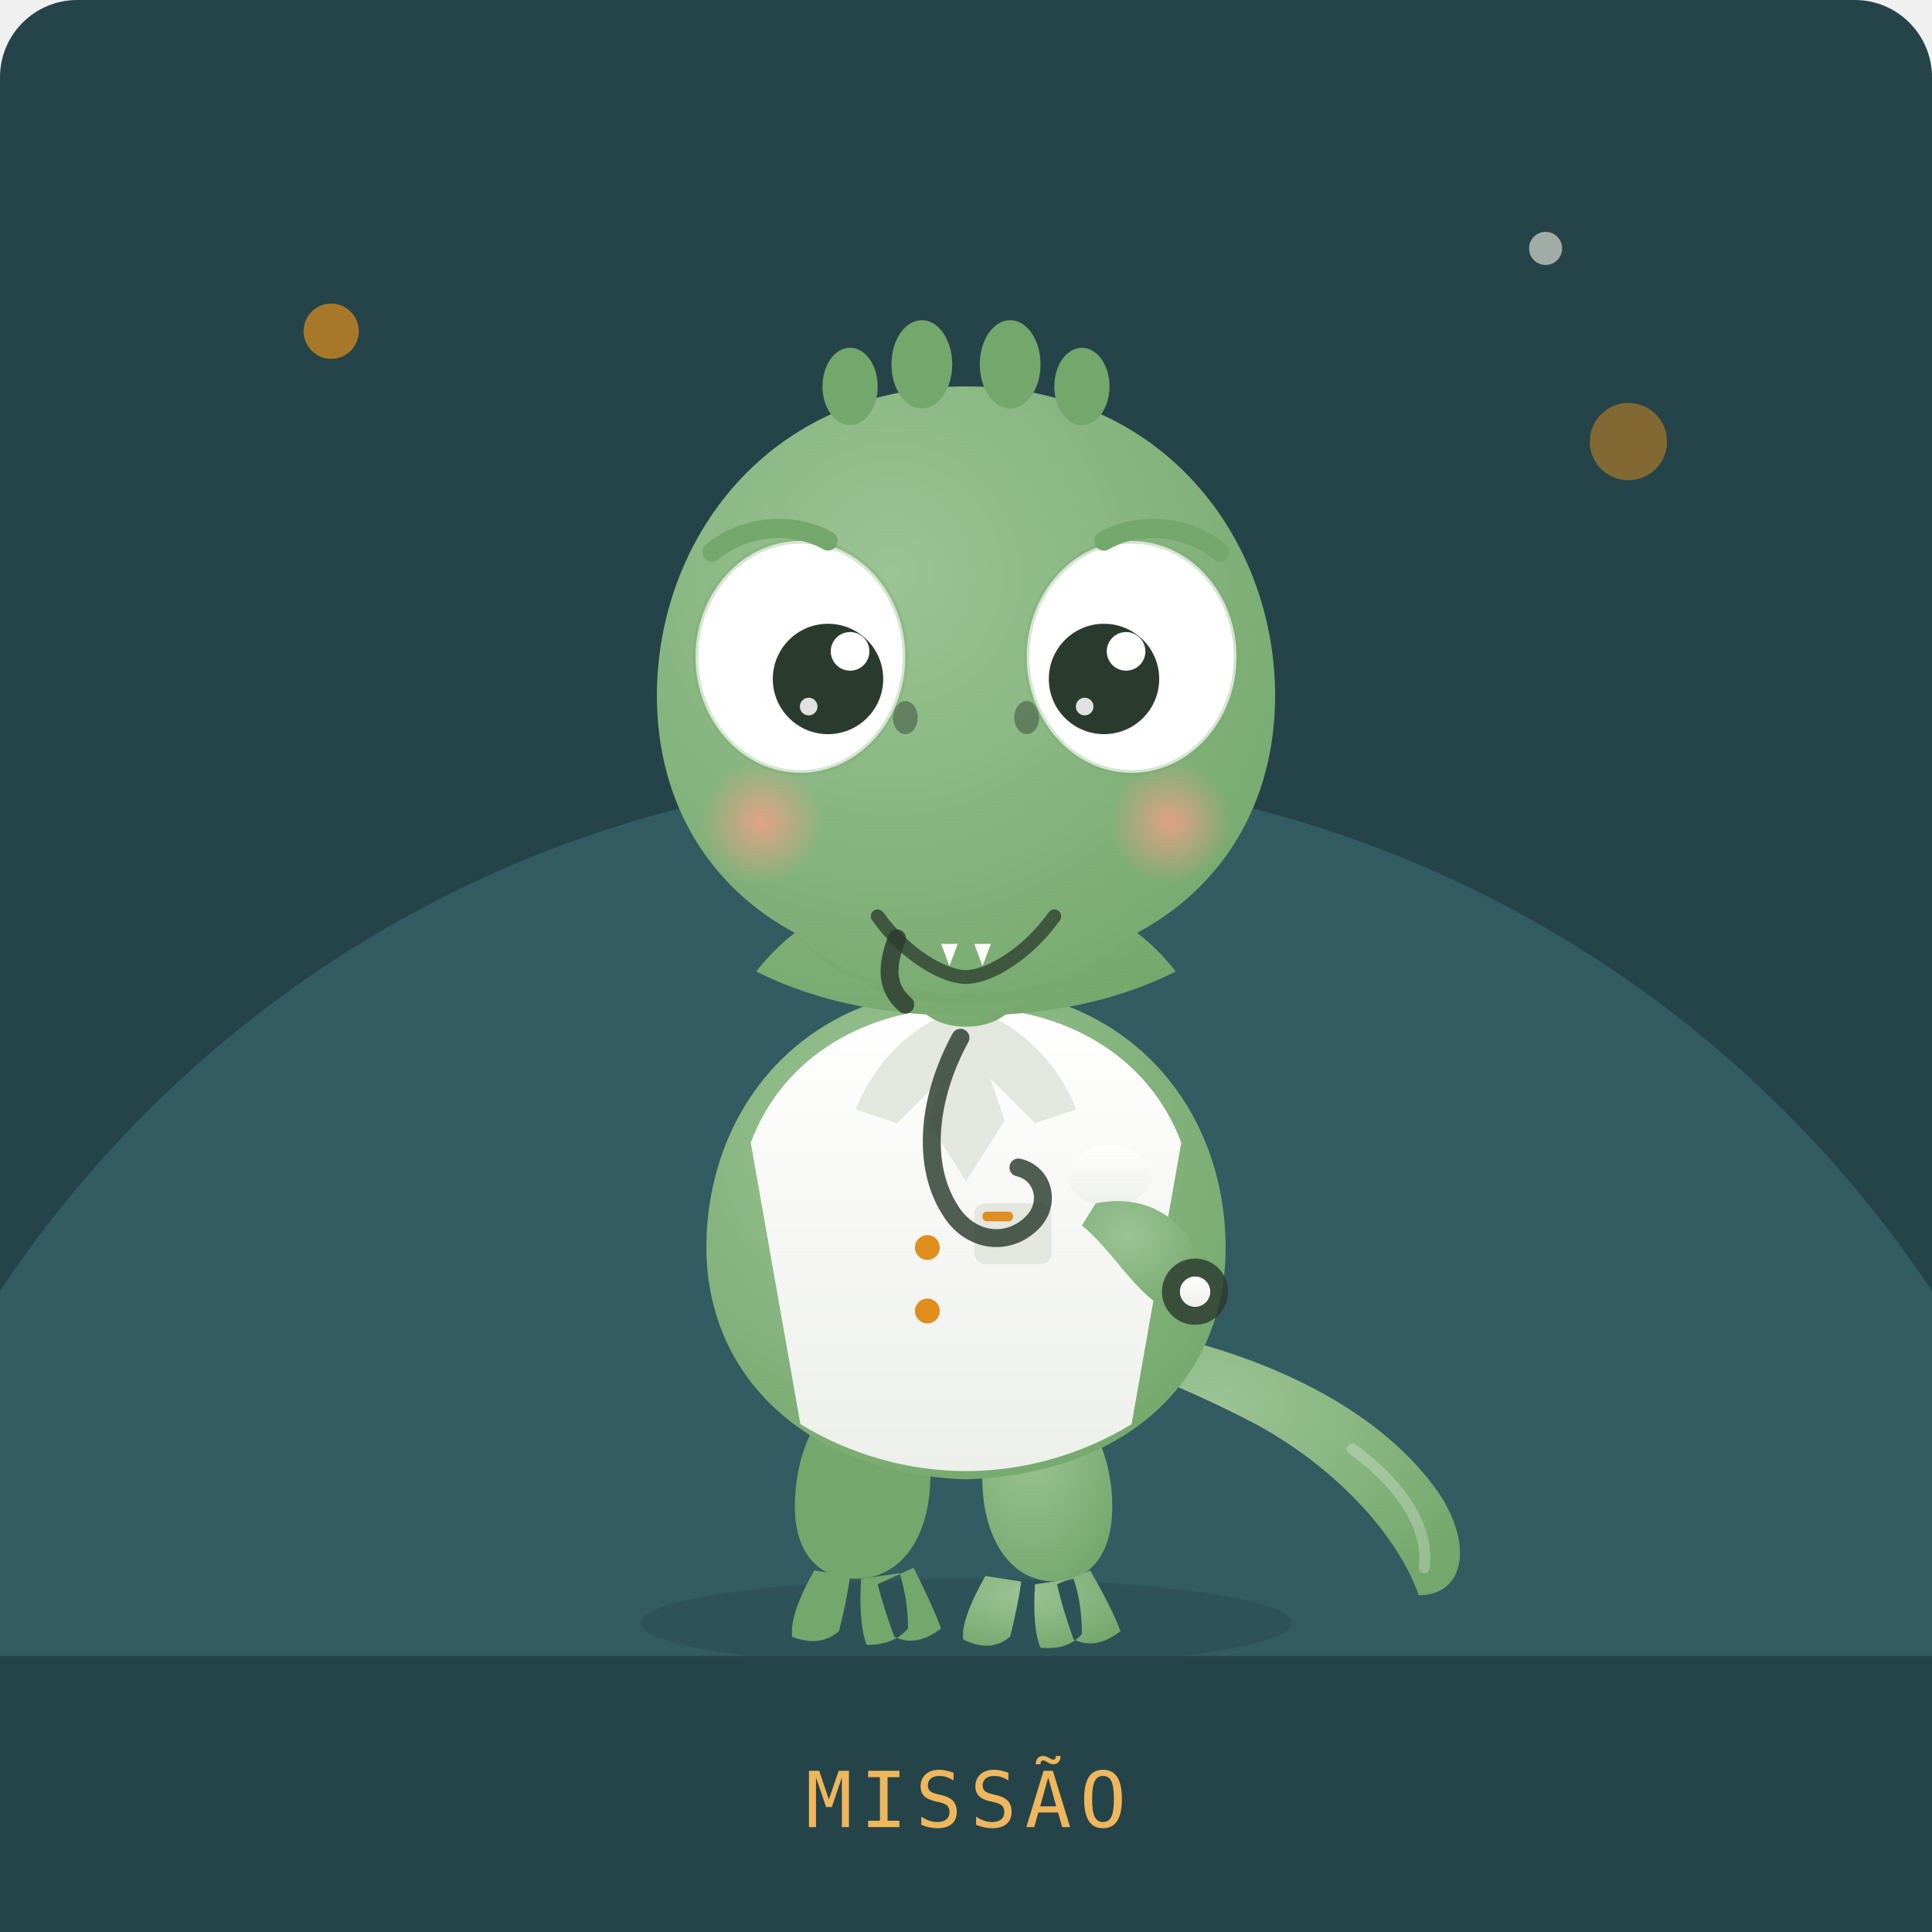
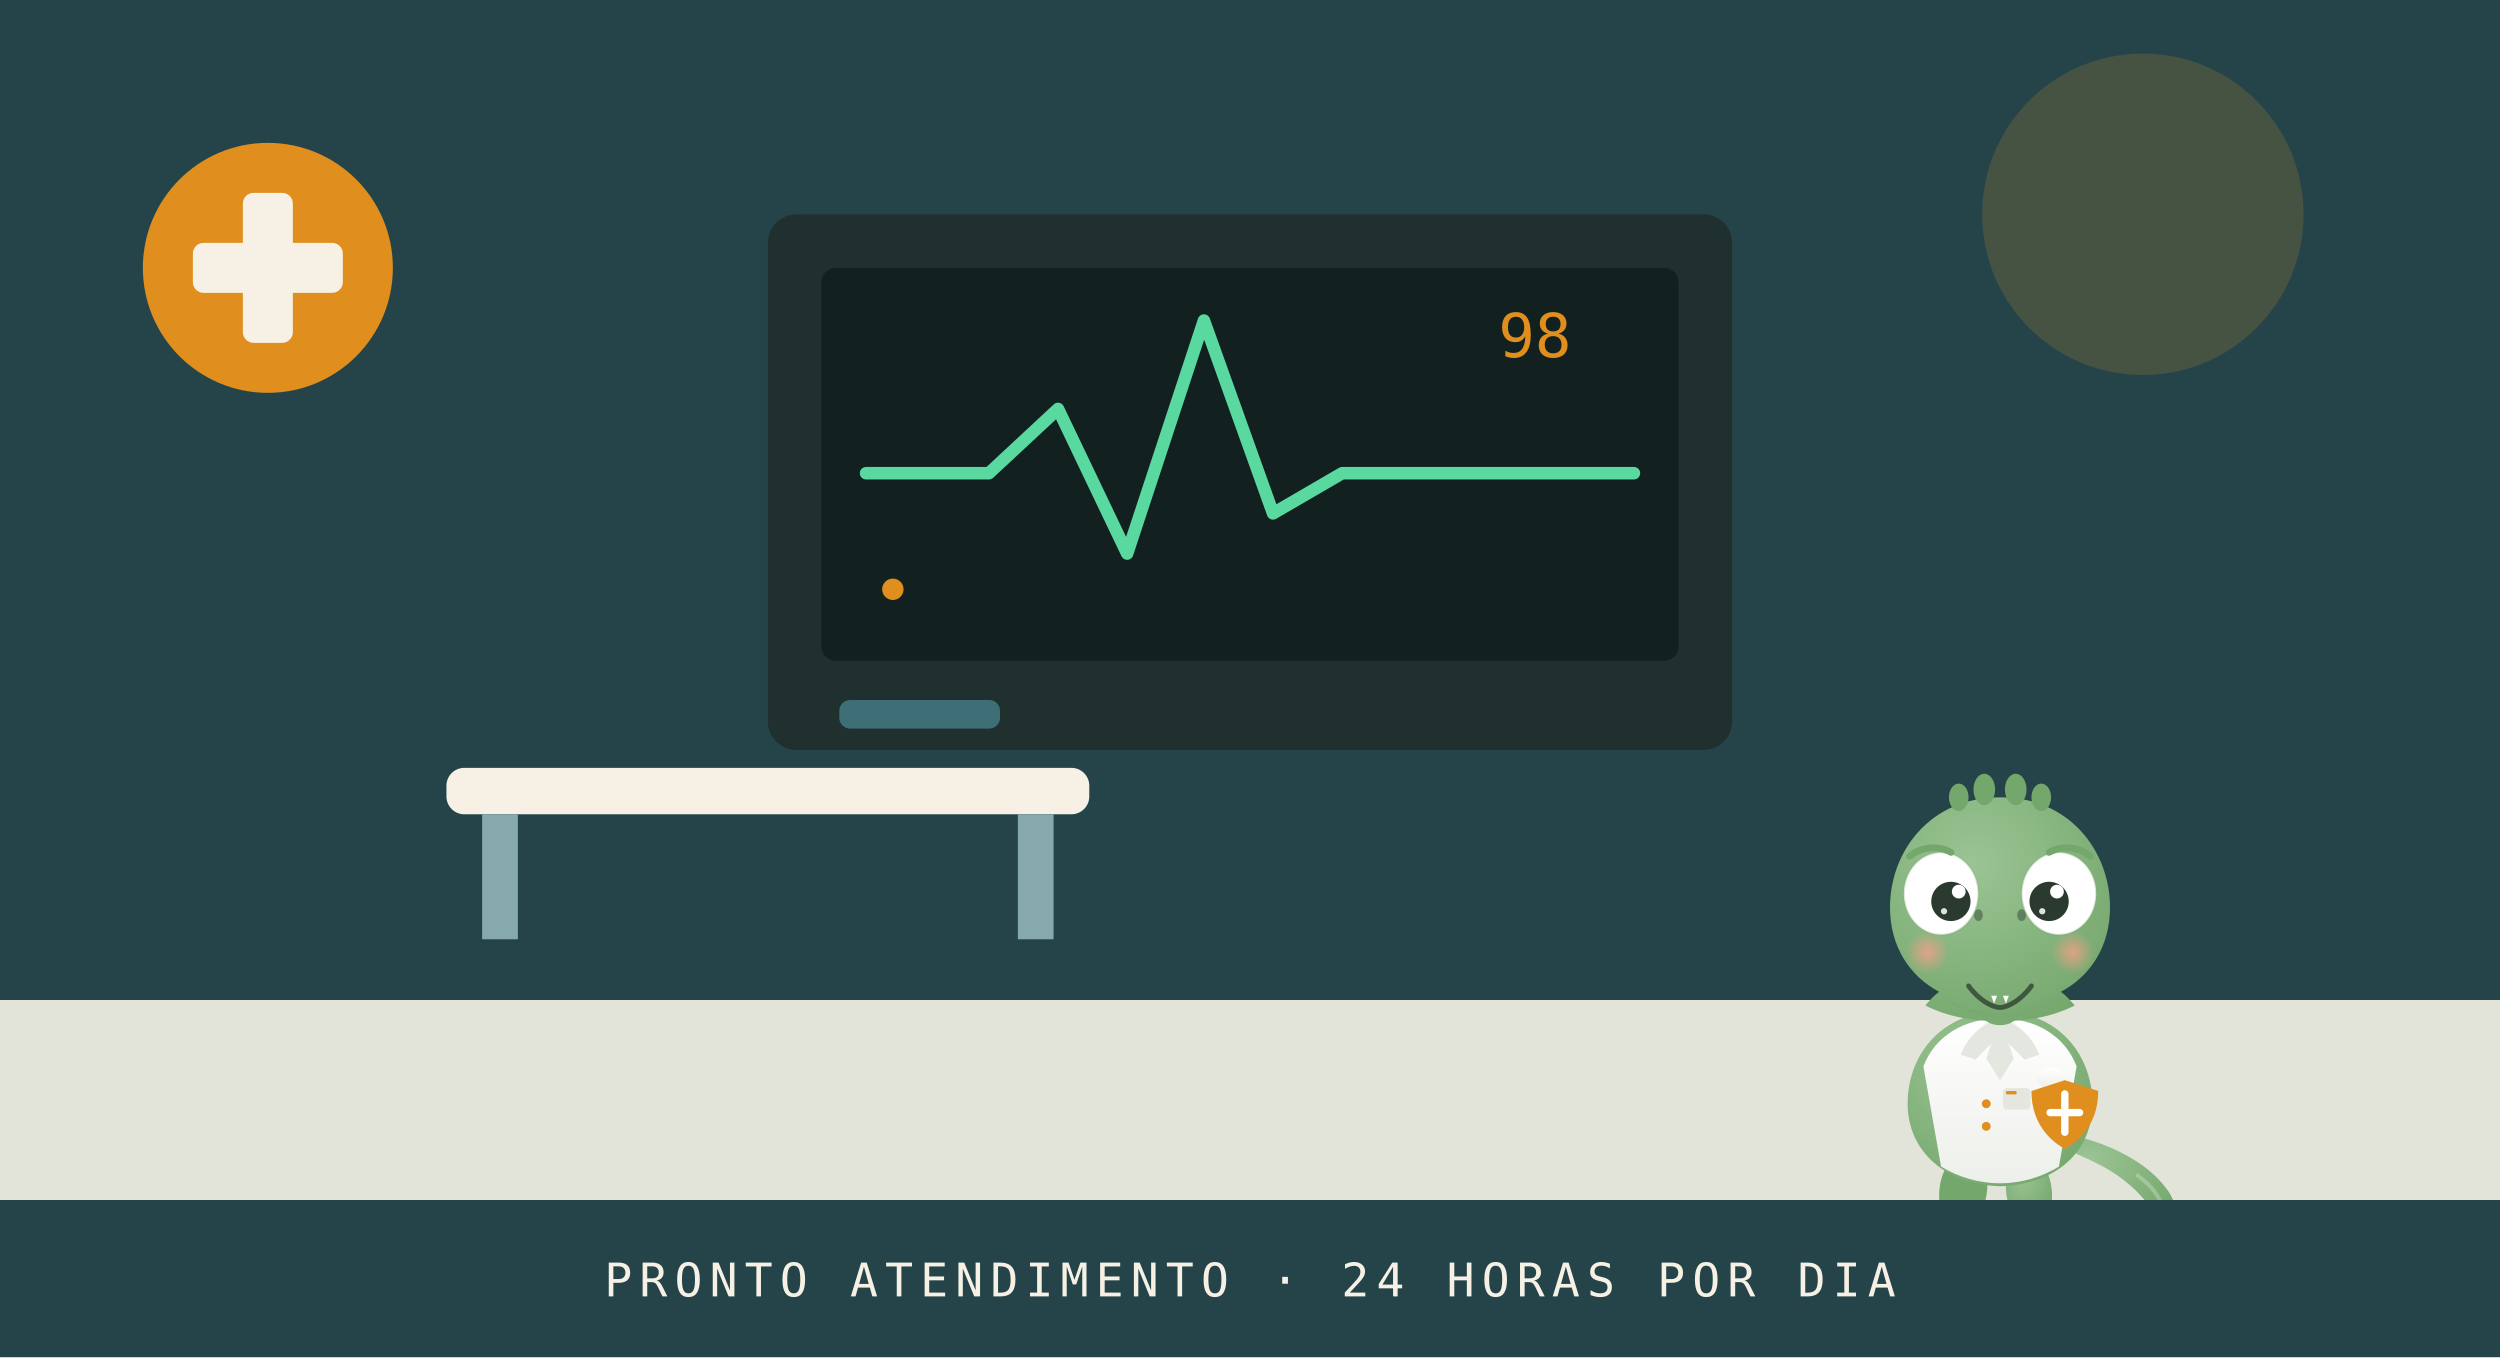
- <svg xmlns="http://www.w3.org/2000/svg" viewBox="0 0 700 700" width="700" height="700">
-   <rect width="700" height="700" rx="28" fill="#24444A" />
-   <circle cx="350" cy="700" r="420" fill="#3E6E76" opacity="0.55" />
-   <circle cx="120" cy="120" r="10" fill="#E08E1D" opacity="0.7" />
-   <circle cx="590" cy="160" r="14" fill="#E08E1D" opacity="0.5" />
-   <circle cx="560" cy="90" r="6" fill="#F6F1E4" opacity="0.6" />
-   <g transform="translate(150,110) scale(1.0)">
+ <svg xmlns="http://www.w3.org/2000/svg" viewBox="0 0 1400 760" width="1400" height="760">
+   <rect width="1400" height="760" fill="#F6F1E4" />
+   <rect x="0" y="560" width="1400" height="200" fill="#86A9AC" opacity="0.18" />
+   <rect width="1400" height="560" fill="#24444A" />
+   <circle cx="1200" cy="120" r="90" fill="#E08E1D" opacity="0.18" />
+   <rect x="430" y="120" width="540" height="300" rx="16" fill="#20302F" />
+   <rect x="460" y="150" width="480" height="220" rx="8" fill="#12201F" />
+   <path d="M485,265.0 L553.8,265.0 L592.5,229.0 L631.2,310.0 L674.2,179.5 L712.9,287.5 L751.6,265.0 L915,265.0" fill="none" stroke="#59D9A0" stroke-width="7" stroke-linecap="round" stroke-linejoin="round" />
+   <circle cx="500" cy="330" r="6" fill="#E08E1D" />
+   <text x="880" y="200" text-anchor="end" font-family="'IBM Plex Mono', monospace" font-size="34" fill="#E08E1D">98</text>
+   <rect x="470" y="392" width="90" height="16" rx="6" fill="#3E6E76" />
+   <rect x="250" y="430" width="360" height="26" rx="10" fill="#F6F1E4" />
+   <rect x="270" y="456" width="20" height="70" fill="#86A9AC" />
+   <rect x="570" y="456" width="20" height="70" fill="#86A9AC" />
+   <g transform="translate(150,150)">
+     <circle cx="0" cy="0" r="70" fill="#E08E1D" />
+     <rect x="-14" y="-42" width="28" height="84" rx="6" fill="#F6F1E4" />
+     <rect x="-42" y="-14" width="84" height="28" rx="6" fill="#F6F1E4" />
+   </g>
+   <g transform="translate(1010,430) scale(0.55)">
    <defs>
-       <radialGradient id="skinGradap1" cx="38%" cy="30%" r="80%">
+       <radialGradient id="skinGrademerg" cx="38%" cy="30%" r="80%">
        <stop offset="0%" stop-color="#9BC494" />
        <stop offset="100%" stop-color="#74A76C" />
      </radialGradient>
-       <linearGradient id="bellyGradap1" x1="0" y1="0" x2="0" y2="1">
+       <linearGradient id="bellyGrademerg" x1="0" y1="0" x2="0" y2="1">
        <stop offset="0%" stop-color="#F3EFD8" />
        <stop offset="100%" stop-color="#E3DCB8" />
      </linearGradient>
-       <linearGradient id="coatGradap1" x1="0" y1="0" x2="0" y2="1">
+       <linearGradient id="coatGrademerg" x1="0" y1="0" x2="0" y2="1">
        <stop offset="0%" stop-color="#FFFFFF" />
        <stop offset="100%" stop-color="#EDEFEA" />
      </linearGradient>
-       <radialGradient id="cheekGradap1" cx="50%" cy="50%" r="50%">
+       <radialGradient id="cheekGrademerg" cx="50%" cy="50%" r="50%">
        <stop offset="0%" stop-color="#FF9E8A" stop-opacity="0.75" />
        <stop offset="100%" stop-color="#FF9E8A" stop-opacity="0" />
      </radialGradient>
    </defs>
    <ellipse cx="200" cy="478" rx="118" ry="16" fill="#000000" opacity="0.10" />
-     <path d="M235,368 C285,372 345,392 372,432 C384,451 380,468 364,468              C358,450 338,424 305,406 C282,394 258,384 235,378 Z" fill="url(#skinGradap1)" />
+     <path d="M235,368 C285,372 345,392 372,432 C384,451 380,468 364,468              C358,450 338,424 305,406 C282,394 258,384 235,378 Z" fill="url(#skinGrademerg)" />
    <path d="M340,415 C358,428 368,444 366,458" fill="none" stroke="#FFFFFF" stroke-width="4" stroke-linecap="round" opacity="0.25" />
    <path d="M168,392 C150,392 138,412 138,436 C138,452 146,462 160,462 C176,462 186,448 187,428 C188,412 184,392 168,392 Z" fill="#74A76C" />
    <path d="M145,459 q-9,16 -8,24 q10,4 17,-2 q3,-12 4,-20 M162,462 q-1,16 2,24 q10,0 15,-6 q0,-10 -3,-20 M181,458 q7,14 10,22 q-9,7 -17,3 q-4,-11 -6,-19" fill="#74A76C" />
-     <path d="M222,392 C240,392 253,412 253,436 C253,453 245,463 232,463 C217,463 207,449 206,429 C205,412 208,392 222,392 Z" fill="url(#skinGradap1)" />
-     <path d="M207,461 q-9,16 -8,23 q10,5 17,-1 q3,-12 4,-20 M225,464 q-1,16 2,23 q10,1 15,-5 q0,-11 -3,-20 M245,459 q8,14 11,22 q-9,7 -17,3 q-4,-11 -6,-20" fill="url(#skinGradap1)" />
-     <path d="M200,248 C144,248 108,288 106,338 C104,388 142,424 200,426              C260,424 296,388 294,338 C292,288 256,248 200,248 Z" fill="url(#skinGradap1)" />
-     <path d="M148,318 C144,358 166,398 200,402 C236,398 256,358 252,320              C234,354 166,354 148,318 Z" fill="url(#bellyGradap1)" />
-     <path d="M200,255 C165,255 134,272 122,304 L140,406 C158,417 179,423 200,423              C221,423 242,417 260,406 L278,304 C266,272 235,255 200,255 Z" fill="url(#coatGradap1)" />
+     <path d="M222,392 C240,392 253,412 253,436 C253,453 245,463 232,463 C217,463 207,449 206,429 C205,412 208,392 222,392 Z" fill="url(#skinGrademerg)" />
+     <path d="M207,461 q-9,16 -8,23 q10,5 17,-1 q3,-12 4,-20 M225,464 q-1,16 2,23 q10,1 15,-5 q0,-11 -3,-20 M245,459 q8,14 11,22 q-9,7 -17,3 q-4,-11 -6,-20" fill="url(#skinGrademerg)" />
+     <path d="M200,248 C144,248 108,288 106,338 C104,388 142,424 200,426              C260,424 296,388 294,338 C292,288 256,248 200,248 Z" fill="url(#skinGrademerg)" />
+     <path d="M148,318 C144,358 166,398 200,402 C236,398 256,358 252,320              C234,354 166,354 148,318 Z" fill="url(#bellyGrademerg)" />
+     <path d="M200,255 C165,255 134,272 122,304 L140,406 C158,417 179,423 200,423              C221,423 242,417 260,406 L278,304 C266,272 235,255 200,255 Z" fill="url(#coatGrademerg)" />
    <path d="M200,255 L186,296 L200,318 L214,296 Z" fill="#E4E7E0" />
    <path d="M200,255 C184,259 168,272 160,292 L175,297 L200,272 Z" fill="#E4E7E0" />
    <path d="M200,255 C216,259 232,272 240,292 L225,297 L200,272 Z" fill="#E4E7E0" />
    <circle cx="186" cy="342" r="4.5" fill="#E08E1D" />
    <circle cx="186" cy="365" r="4.5" fill="#E08E1D" />
    <rect x="203" y="326" width="28" height="22" rx="4" fill="#E4E7E0" />
    <rect x="206" y="329" width="11" height="3.5" rx="1.5" fill="#E08E1D" />
-     <ellipse cx="252" cy="316" rx="15" ry="11" fill="url(#coatGradap1)" />
-     <path d="M247,326 C267,322 282,333 286,352 C288,363 281,369 272,364 C261,358 253,343 242,334 Z" fill="url(#skinGradap1)" />
-     <path d="M198,266 C186,288 184,312 194,328 C201,340 215,342 224,333 C231,326 228,315 219,313" fill="none" stroke="#2B3A2E" stroke-width="6.5" stroke-linecap="round" opacity="0.82" />
-     <circle cx="283" cy="358" r="12" fill="#2B3A2E" opacity="0.82" />
-     <circle cx="283" cy="358" r="5.5" fill="url(#coatGradap1)" />
-     <path d="M175,230 C175,250 184,262 200,262 C216,262 225,250 225,230 L213,208 L187,208 Z" fill="url(#skinGradap1)" />
-     <path d="M200,30 C128,30 88,86 88,142 C88,182 108,212 138,228              C130,234 124,242 124,242 C148,254 174,258 200,258              C226,258 252,254 276,242 C276,242 270,234 262,228              C292,212 312,182 312,142 C312,86 272,30 200,30 Z" fill="url(#skinGradap1)" />
+     <ellipse cx="252" cy="316" rx="15" ry="11" fill="url(#coatGrademerg)" />
+     <path d="M247,326 C267,322 282,333 286,352 C288,363 281,369 272,364 C261,358 253,343 242,334 Z" fill="url(#skinGrademerg)" />
+     <path d="M266,318 L300,329 C300,354 289,375 266,388 C243,375 232,354 232,329 Z" fill="#E08E1D" />
+     <path d="M266,332 L266,371 M251,351 L281,351" stroke="#FFFFFF" stroke-width="7.5" stroke-linecap="round" />
+     <path d="M175,230 C175,250 184,262 200,262 C216,262 225,250 225,230 L213,208 L187,208 Z" fill="url(#skinGrademerg)" />
+     <path d="M200,30 C128,30 88,86 88,142 C88,182 108,212 138,228              C130,234 124,242 124,242 C148,254 174,258 200,258              C226,258 252,254 276,242 C276,242 270,234 262,228              C292,212 312,182 312,142 C312,86 272,30 200,30 Z" fill="url(#skinGrademerg)" />
    <path d="M138,228 C152,242 174,250 200,250 C226,250 248,242 262,228              C250,244 226,254 200,254 C174,254 150,244 138,228 Z" fill="#74A76C" opacity="0.4" />
-     <circle cx="126" cy="188" r="22" fill="url(#cheekGradap1)" />
-     <circle cx="274" cy="188" r="22" fill="url(#cheekGradap1)" />
+     <circle cx="126" cy="188" r="22" fill="url(#cheekGrademerg)" />
+     <circle cx="274" cy="188" r="22" fill="url(#cheekGrademerg)" />
    <path d="M168,222 C178,236 192,244 200,244 C208,244 222,236 232,222" fill="none" stroke="#2B3A2E" stroke-width="5" stroke-linecap="round" opacity="0.75" />
    <path d="M191,232 l3,8 l3,-8 Z M203,232 l3,8 l3,-8 Z" fill="#FFFDF7" />
    <ellipse cx="178" cy="150" rx="4.5" ry="6" fill="#2B3A2E" opacity="0.45" />
    <ellipse cx="222" cy="150" rx="4.5" ry="6" fill="#2B3A2E" opacity="0.45" />
    <ellipse cx="140" cy="128" rx="38" ry="42" fill="#FFFFFF" />
    <ellipse cx="260" cy="128" rx="38" ry="42" fill="#FFFFFF" />
    <ellipse cx="140" cy="128" rx="38" ry="42" fill="none" stroke="#74A76C" stroke-width="2" opacity="0.3" />
    <ellipse cx="260" cy="128" rx="38" ry="42" fill="none" stroke="#74A76C" stroke-width="2" opacity="0.3" />
    <circle cx="150" cy="136" r="20" fill="#2B3A2E" />
    <circle cx="250" cy="136" r="20" fill="#2B3A2E" />
    <circle cx="150" cy="136" r="20" fill="none" />
    <circle cx="158" cy="126" r="7" fill="#FFFFFF" />
    <circle cx="258" cy="126" r="7" fill="#FFFFFF" />
    <circle cx="143" cy="146" r="3.2" fill="#FFFFFF" opacity="0.85" />
    <circle cx="243" cy="146" r="3.2" fill="#FFFFFF" opacity="0.85" />
    <path d="M108,90 C120,80 138,79 150,86" fill="none" stroke="#74A76C" stroke-width="7" stroke-linecap="round" />
    <path d="M292,90 C280,80 262,79 250,86" fill="none" stroke="#74A76C" stroke-width="7" stroke-linecap="round" />
    <ellipse cx="158" cy="30" rx="10" ry="14" fill="#74A76C" />
    <ellipse cx="184" cy="22" rx="11" ry="16" fill="#74A76C" />
    <ellipse cx="216" cy="22" rx="11" ry="16" fill="#74A76C" />
    <ellipse cx="242" cy="30" rx="10" ry="14" fill="#74A76C" />
-     <path d="M175,230 C171,240 171,248 178,254" fill="none" stroke="#2B3A2E" stroke-width="6.5" stroke-linecap="round" opacity="0.82" />
  </g>
-   <rect x="0" y="600" width="700" height="100" fill="#24444A" />
-   <text x="350" y="662" text-anchor="middle" font-family="'IBM Plex Mono', monospace" font-size="28" letter-spacing="3" fill="#F0B65C">MISSÃO</text>
+   <rect x="0" y="672" width="1400" height="88" fill="#24444A" />
+   <text x="700" y="726" text-anchor="middle" font-family="'IBM Plex Mono', monospace" font-size="26" letter-spacing="4" fill="#F6F1E4">PRONTO ATENDIMENTO · 24 HORAS POR DIA</text>
</svg>
